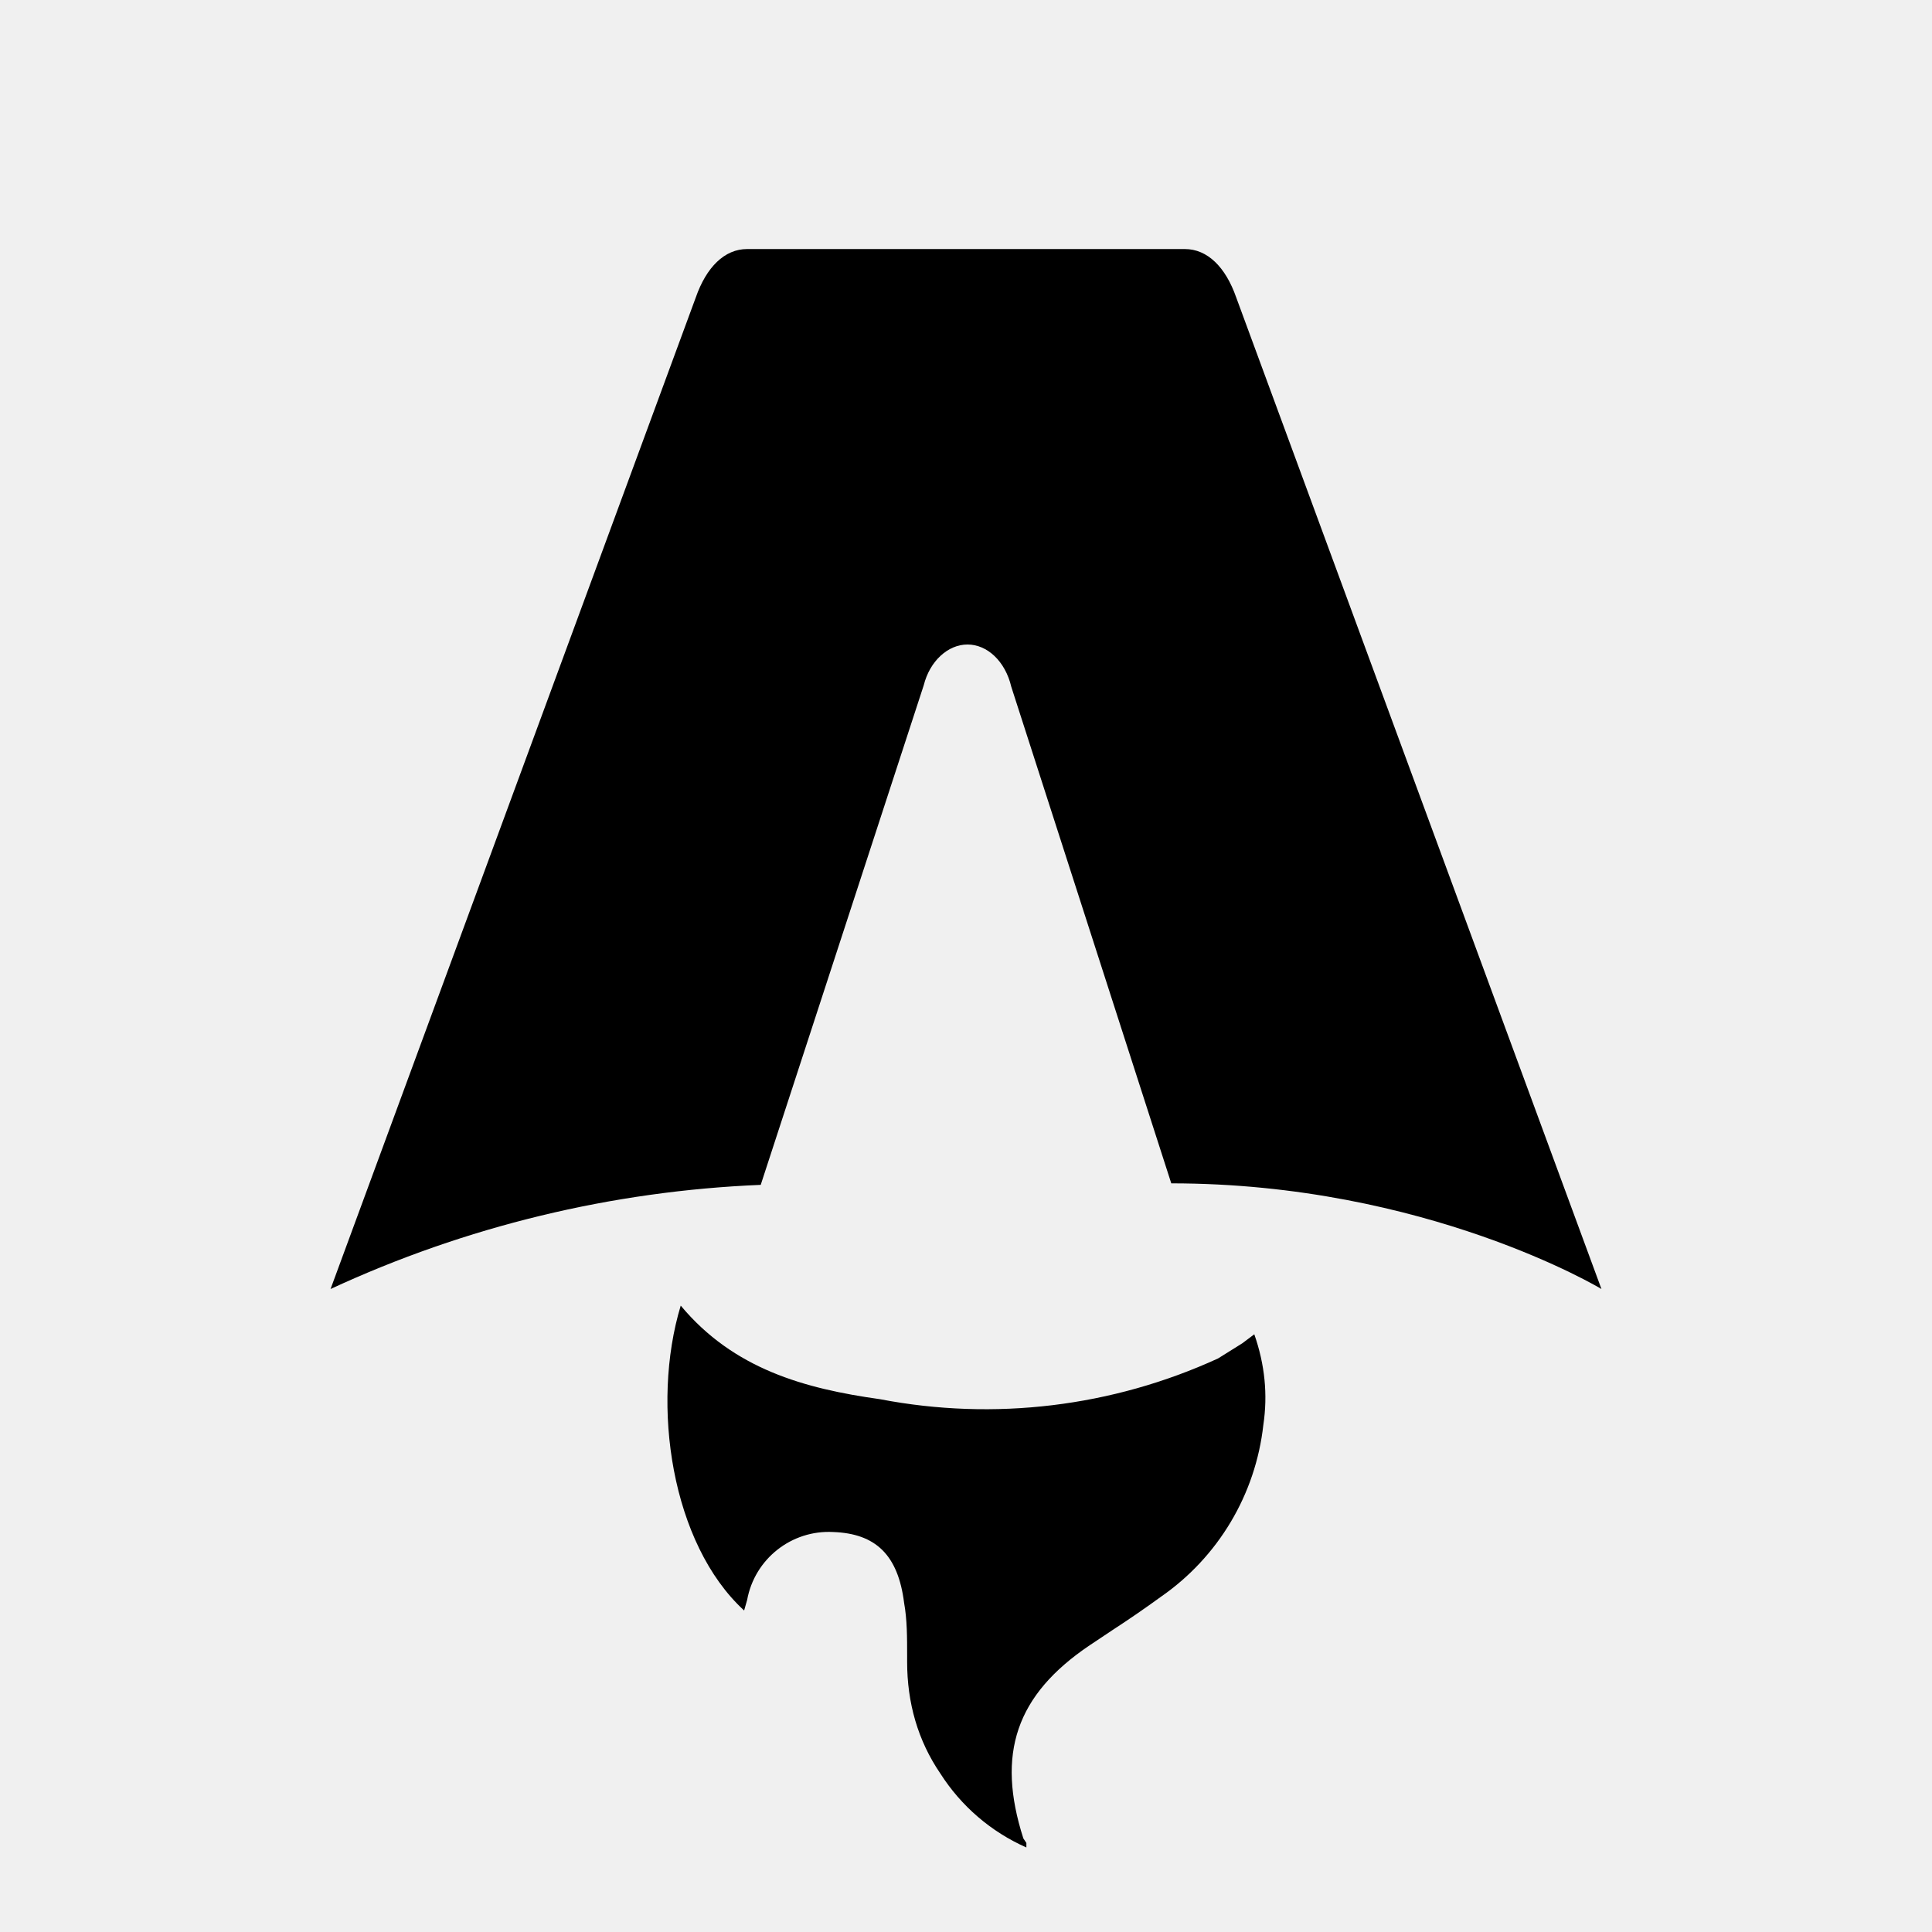
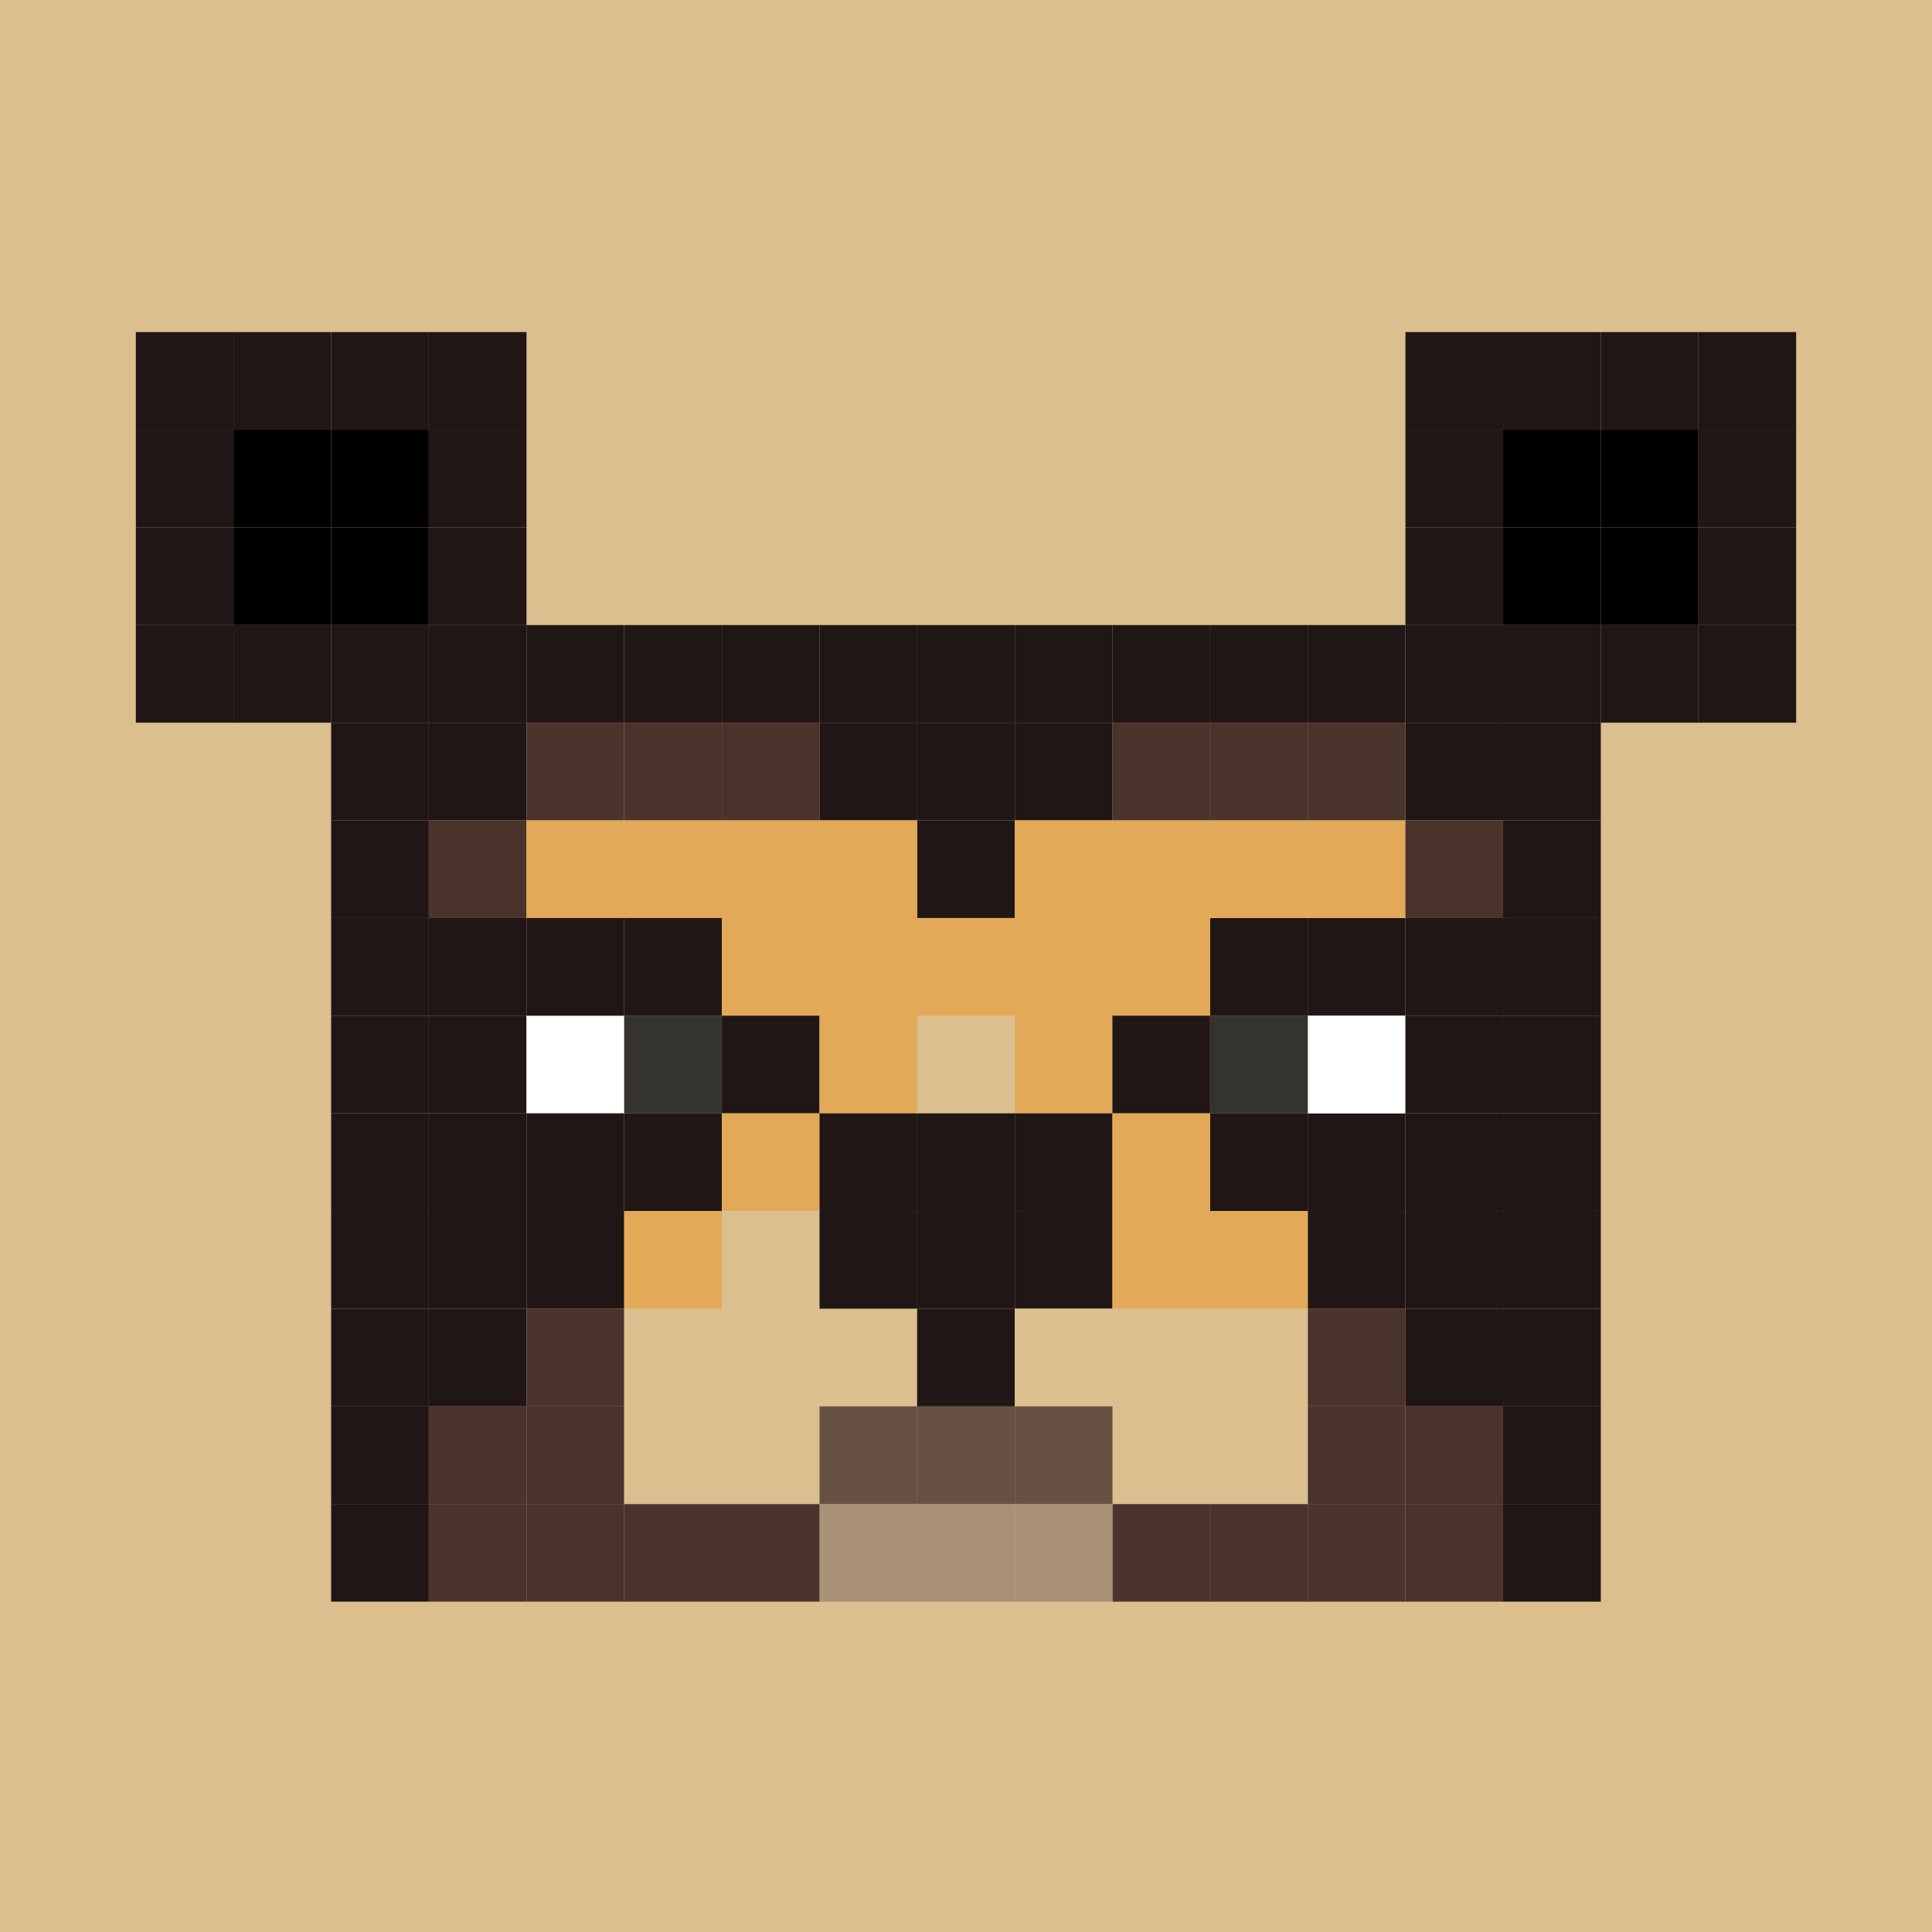
- <svg xmlns="http://www.w3.org/2000/svg" fill="none" viewBox="0 0 128 128">
-   <path d="M50.4 78.5a75.1 75.1 0 0 0-28.5 6.9l24.2-65.7c.7-2 1.9-3.2 3.4-3.2h29c1.5 0 2.7 1.2 3.4 3.2l24.2 65.7s-11.6-7-28.5-7L67 45.5c-.4-1.7-1.6-2.8-2.9-2.8-1.3 0-2.5 1.1-2.9 2.7L50.4 78.5Zm-1.1 28.2Zm-4.2-20.2c-2 6.6-.6 15.8 4.2 20.2a17.5 17.5 0 0 1 .2-.7 5.5 5.5 0 0 1 5.7-4.5c2.8.1 4.3 1.5 4.7 4.7.2 1.1.2 2.3.2 3.5v.4c0 2.7.7 5.2 2.2 7.4a13 13 0 0 0 5.7 4.9v-.3l-.2-.3c-1.8-5.6-.5-9.5 4.4-12.8l1.5-1a73 73 0 0 0 3.2-2.2 16 16 0 0 0 6.8-11.4c.3-2 .1-4-.6-6l-.8.6-1.6 1a37 37 0 0 1-22.4 2.7c-5-.7-9.7-2-13.2-6.2Z" />
-   <style>
-         path { fill: #000; }
-         @media (prefers-color-scheme: dark) {
-             path { fill: #FFF; }
-         }
-     </style>
+ <svg xmlns="http://www.w3.org/2000/svg" width="128" height="128" viewBox="0 0 128 128" fill="none">
+   <rect width="128" height="128" fill="#DBBF8E" />
+   <path d="M106.057 28.47H112.527V34.941H106.057V28.47Z" fill="black" />
+   <path d="M106.057 34.941H112.527V41.411H106.057V34.941Z" fill="black" />
+   <path d="M99.586 34.941L106.057 34.941V41.411H99.586V34.941Z" fill="black" />
+   <path d="M99.586 28.47H106.057V34.941L99.586 34.941V28.47Z" fill="black" />
+   <path d="M112.53 22H119V28.47H112.53V22Z" fill="#201616" />
+   <path d="M112.53 28.47H119V34.941H112.53V28.47Z" fill="#201616" />
+   <path d="M112.53 34.941H119V41.411H112.53V34.941Z" fill="#201616" />
+   <path d="M112.53 41.411H119V47.881H112.53V41.411Z" fill="#201616" />
+   <path d="M106.057 41.411H112.527V47.881H106.057V41.411Z" fill="#201616" />
+   <path d="M106.057 22H112.527V28.47H106.057V22Z" fill="#201616" />
+   <path d="M99.586 41.411H106.057V47.881H99.586V41.411Z" fill="#201616" />
+   <path d="M21.939 34.941H28.41V41.411H21.939V34.941Z" fill="black" />
+   <path d="M28.41 22H34.881V28.47H28.41V22Z" fill="#201616" />
+   <path d="M28.41 28.47H34.881V34.941L28.41 34.941L28.41 28.47Z" fill="#201616" />
+   <path d="M28.41 34.941L34.881 34.941V41.411H28.41V34.941Z" fill="#201616" />
+   <path d="M99.586 22H106.057V28.47H99.586V22Z" fill="#201616" />
+   <path d="M93.114 22H99.584V28.47H93.114V22Z" fill="#201616" />
+   <path d="M93.114 28.47H99.584V34.941H93.114V28.47Z" fill="#201616" />
+   <path d="M93.114 34.941H99.584V41.411H93.114V34.941Z" fill="#201616" />
+   <path d="M21.939 28.47L28.41 28.47L28.41 34.941H21.939V28.47Z" fill="black" />
+   <path d="M21.939 22H28.41V28.47L21.939 28.47V22Z" fill="#201616" />
+   <path d="M86.641 99.644H93.111V106.114H86.641V99.644Z" fill="#4A332A" />
+   <path d="M86.641 86.703H93.111V93.174H86.641V86.703Z" fill="#4A332A" />
+   <path d="M86.641 60.822H93.111V67.292H86.641V60.822Z" fill="#201616" />
+   <path d="M93.114 41.411H99.584V47.881H93.114V41.411Z" fill="#201616" />
+   <path d="M15.467 22H21.937V28.47H15.467V22Z" fill="#201616" />
+   <path d="M9 22H15.47V28.47H9V22Z" fill="#201616" />
+   <path d="M15.467 28.47H21.937V34.941H15.467V28.47Z" fill="black" />
+   <path d="M15.467 34.941H21.937V41.411H15.467V34.941Z" fill="black" />
+   <path d="M9 28.47H15.47V34.941H9V28.47Z" fill="#201616" />
+   <path d="M9 34.941H15.47V41.411H9V34.941Z" fill="#201616" />
+   <path d="M9 41.411H15.47V47.881H9V41.411Z" fill="#201616" />
+   <path d="M15.467 41.411H21.937V47.881H15.467V41.411Z" fill="#201616" />
+   <path d="M21.939 41.411H28.41L28.41 47.881H21.939V41.411Z" fill="#201616" />
+   <path d="M28.41 41.411H34.881V47.881H28.41L28.41 41.411Z" fill="#201616" />
+   <path d="M34.883 41.411H41.353V47.881H34.883V41.411Z" fill="#201616" />
+   <path d="M41.356 41.411H47.826V47.881H41.356V41.411Z" fill="#201616" />
+   <path d="M47.826 41.411H54.295V47.881H47.826V41.411Z" fill="#201616" />
+   <path d="M54.297 41.411H60.767V47.881H54.297V41.411Z" fill="#201616" />
+   <path d="M60.762 41.411H67.232V47.881H60.762V41.411Z" fill="#201616" />
+   <path d="M67.235 41.411H73.705V47.881H67.235V41.411Z" fill="#201616" />
+   <path d="M73.701 41.411H80.172V47.881H73.701V41.411Z" fill="#201616" />
+   <path d="M80.174 41.411H86.644V47.881H80.174V41.411Z" fill="#201616" />
+   <path d="M86.641 41.411H93.111V47.881H86.641V41.411Z" fill="#201616" />
+   <path d="M86.641 73.763H93.111V80.233H86.641V73.763Z" fill="#201616" />
+   <path d="M21.939 47.881H28.41V54.352H21.939V47.881Z" fill="#201616" />
+   <path d="M28.41 47.881H34.881V54.352H28.41V47.881Z" fill="#201616" />
+   <path d="M99.586 47.881H106.057L106.057 54.352H99.586V47.881Z" fill="#201616" />
+   <path d="M93.114 47.881H99.584V54.352H93.114V47.881Z" fill="#201616" />
+   <path d="M34.883 47.881H41.353V54.352H34.883V47.881Z" fill="#4A332A" />
+   <path d="M41.356 47.881H47.826V54.352H41.356V47.881Z" fill="#4A332A" />
+   <path d="M47.826 47.881H54.295V54.352H47.826V47.881Z" fill="#4A332A" />
+   <path d="M54.297 47.881H60.767V54.352H54.297V47.881Z" fill="#201616" />
+   <path d="M60.762 47.881H67.232V54.352H60.762V47.881Z" fill="#201616" />
+   <path d="M67.235 47.881H73.705V54.352H67.235V47.881Z" fill="#201616" />
+   <path d="M86.641 47.881H93.111V54.352H86.641V47.881Z" fill="#4A332A" />
+   <path d="M80.174 47.881H86.644V54.352H80.174V47.881Z" fill="#4A332A" />
+   <path d="M73.701 47.881H80.172V54.352H73.701V47.881Z" fill="#4A332A" />
+   <path d="M86.641 93.174H93.111V99.644H86.641V93.174Z" fill="#4A332A" />
+   <path d="M86.641 80.233H93.111V86.703H86.641V80.233Z" fill="#201616" />
+   <path d="M86.641 67.292H93.111V73.763H86.641V67.292Z" fill="white" />
+   <path d="M86.641 54.352H93.111V60.822H86.641V54.352Z" fill="#E2A958" />
+   <path d="M21.939 54.352H28.41V60.822H21.939V54.352Z" fill="#201616" />
+   <path d="M21.939 60.822H28.41V67.292H21.939V60.822Z" fill="#201616" />
+   <path d="M21.939 67.292H28.41V73.763H21.939V67.292Z" fill="#201616" />
+   <path d="M21.939 73.763H28.41V80.233H21.939V73.763Z" fill="#201616" />
+   <path d="M21.939 80.233H28.41V86.703H21.939V80.233Z" fill="#201616" />
+   <path d="M21.939 86.703H28.41V93.174H21.939V86.703Z" fill="#201616" />
+   <path d="M21.939 93.174H28.41V99.644H21.939V93.174Z" fill="#201616" />
+   <path d="M21.939 99.644H28.41V106.114H21.939V99.644Z" fill="#201616" />
+   <path d="M28.41 54.352H34.881V60.822H28.41V54.352Z" fill="#4A332A" />
+   <path d="M28.41 60.822H34.881V67.292H28.41V60.822Z" fill="#201616" />
+   <path d="M28.41 67.292H34.881V73.763H28.41V67.292Z" fill="#201616" />
+   <path d="M34.883 67.292H41.353V73.763H34.883V67.292Z" fill="white" />
+   <path d="M41.356 67.292H47.826V73.763H41.356V67.292Z" fill="#343330" />
+   <path d="M80.174 67.292H86.644V73.763H80.174V67.292Z" fill="#343330" />
+   <path d="M80.174 99.644H86.644V106.114H80.174V99.644Z" fill="#4A332A" />
+   <path d="M73.701 99.644H80.172V106.114H73.701V99.644Z" fill="#4A332A" />
+   <path d="M93.114 99.644H99.584V106.114H93.114V99.644Z" fill="#4A332A" />
+   <path d="M99.586 99.644H106.057V106.114H99.586V99.644Z" fill="#201616" />
+   <path d="M67.235 99.644H73.705V106.114H67.235V99.644Z" fill="#A99275" />
+   <path d="M60.762 99.644H67.232V106.114H60.762V99.644Z" fill="#A99275" />
+   <path d="M54.297 99.644H60.767V106.114H54.297V99.644Z" fill="#A99275" />
+   <path d="M47.824 99.644H54.295V106.114H47.824V99.644Z" fill="#4A332A" />
+   <path d="M41.356 99.644H47.824V106.114H41.356V99.644Z" fill="#4A332A" />
+   <path d="M34.883 99.644H41.353V106.114H34.883V99.644Z" fill="#4A332A" />
+   <path d="M28.41 99.644L34.881 99.644V106.114H28.41V99.644Z" fill="#4A332A" />
+   <path d="M99.586 54.352H106.057V60.822H99.586V54.352Z" fill="#201616" />
+   <path d="M99.586 60.822H106.057V67.292H99.586V60.822Z" fill="#201616" />
+   <path d="M99.586 67.292H106.057V73.763H99.586V67.292Z" fill="#201616" />
+   <path d="M99.586 73.763H106.057V80.233H99.586V73.763Z" fill="#201616" />
+   <path d="M99.586 80.233H106.057V86.703H99.586V80.233Z" fill="#201616" />
+   <path d="M99.586 86.703H106.057V93.174H99.586V86.703Z" fill="#201616" />
+   <path d="M99.586 93.174H106.057V99.644H99.586V93.174Z" fill="#201616" />
+   <path d="M93.114 54.352H99.584V60.822H93.114V54.352Z" fill="#4A332A" />
+   <path d="M93.114 60.822H99.584V67.292H93.114V60.822Z" fill="#201616" />
+   <path d="M93.114 67.292H99.584V73.763H93.114V67.292Z" fill="#201616" />
+   <path d="M93.114 73.763H99.584V80.233H93.114V73.763Z" fill="#201616" />
+   <path d="M80.174 86.703H86.644V93.174H80.174V86.703Z" fill="#DBBF8E" />
+   <path d="M80.174 60.822H86.644V67.292H80.174V60.822Z" fill="#201616" />
+   <path d="M80.174 73.763H86.644V80.233H80.174V73.763Z" fill="#201616" />
+   <path d="M93.114 80.233H99.584V86.703H93.114V80.233Z" fill="#201616" />
+   <path d="M93.114 86.703H99.584V93.174H93.114V86.703Z" fill="#201616" />
+   <path d="M93.114 93.174H99.584V99.644H93.114V93.174Z" fill="#4A332A" />
+   <path d="M28.41 73.763H34.881V80.233H28.41V73.763Z" fill="#201616" />
+   <path d="M28.41 80.233H34.881V86.703H28.41V80.233Z" fill="#201616" />
+   <path d="M28.41 86.703H34.881V93.174H28.41V86.703Z" fill="#201616" />
+   <path d="M28.41 93.174H34.881V99.644L28.41 99.644V93.174Z" fill="#4A332A" />
+   <path d="M80.174 93.174H86.644V99.644H80.174V93.174Z" fill="#DBBF8E" />
+   <path d="M80.174 80.233H86.644V86.703H80.174V80.233Z" fill="#E2A958" />
+   <path d="M80.174 54.352H86.644V60.822H80.174V54.352Z" fill="#E2A958" />
+   <path d="M34.883 54.352H41.353V60.822H34.883V54.352Z" fill="#E2A958" />
+   <path d="M34.883 60.822H41.353V67.292H34.883V60.822Z" fill="#201616" />
+   <path d="M41.356 54.352H47.826V60.822H41.356V54.352Z" fill="#E2A958" />
+   <path d="M41.356 60.822H47.826V67.292H41.356V60.822Z" fill="#201616" />
+   <path d="M34.883 73.763H41.353V80.233H34.883V73.763Z" fill="#201616" />
+   <path d="M41.356 73.763H47.826V80.233H41.356V73.763Z" fill="#201616" />
+   <path d="M34.883 80.233H41.353V86.703H34.883V80.233Z" fill="#201616" />
+   <path d="M41.356 80.233H47.826V86.703H41.356V80.233Z" fill="#E2A958" />
+   <path d="M34.883 86.703H41.353V93.174H34.883V86.703Z" fill="#4A332A" />
+   <path d="M41.356 86.703H47.826V93.174H41.356V86.703Z" fill="#DBBF8E" />
+   <path d="M34.883 93.174H41.353V99.644H34.883V93.174Z" fill="#4A332A" />
+   <path d="M41.356 93.174H47.826L47.824 99.644H41.356V93.174Z" fill="#DBBF8E" />
+   <path d="M47.826 54.352H54.295V60.822H47.826V54.352Z" fill="#E2A958" />
+   <path d="M60.762 54.352H67.232V60.822H60.762V54.352Z" fill="#201616" />
+   <path d="M54.297 54.352H60.767V60.822H54.297V54.352Z" fill="#E2A958" />
+   <path d="M67.235 54.352H73.705V60.822H67.235V54.352Z" fill="#E2A958" />
+   <path d="M73.701 54.352H80.172V60.822H73.701V54.352Z" fill="#E2A958" />
+   <path d="M47.826 93.174L54.295 93.174V99.644H47.824L47.826 93.174Z" fill="#DBBF8E" />
+   <path d="M47.826 86.703L54.295 86.703V93.174L47.826 93.174V86.703Z" fill="#DBBF8E" />
+   <path d="M54.297 86.703H60.767V93.174H54.297V86.703Z" fill="#DBBF8E" />
+   <path d="M47.826 60.822H54.295V67.292L47.826 67.292V60.822Z" fill="#E2A958" />
+   <path d="M54.297 60.822H60.767V67.292H54.297V60.822Z" fill="#E2A958" />
+   <path d="M60.762 60.822H67.232V67.292H60.762V60.822Z" fill="#E2A958" />
+   <path d="M67.235 60.822H73.705V67.292H67.235V60.822Z" fill="#E2A958" />
+   <path d="M73.701 60.822H80.172V67.292H73.701V60.822Z" fill="#E2A958" />
+   <path d="M47.826 67.292L54.295 67.292V73.763H47.826V67.292Z" fill="#201616" />
+   <path d="M54.297 67.292H60.767V73.763H54.297V67.292Z" fill="#E2A958" />
+   <path d="M60.762 67.292H67.232V73.763H60.762V67.292Z" fill="#DBBF8E" />
+   <path d="M67.235 67.292H73.705V73.763H67.235V67.292Z" fill="#E2A958" />
+   <path d="M47.826 73.763H54.295V80.233H47.826V73.763Z" fill="#E2A958" />
+   <path d="M54.297 73.763H60.767V80.233H54.297V73.763Z" fill="#201616" />
+   <path d="M60.762 73.763H67.232V80.233H60.762V73.763Z" fill="#201616" />
+   <path d="M47.826 80.233H54.295V86.703L47.826 86.703V80.233Z" fill="#DBBF8E" />
+   <path d="M67.235 73.763H73.705V80.233H67.235V73.763Z" fill="#201616" />
+   <path d="M73.701 67.292H80.172V73.763H73.701V67.292Z" fill="#201616" />
+   <path d="M54.297 80.233H60.767V86.703H54.297V80.233Z" fill="#201616" />
+   <path d="M54.297 93.174H60.767V99.644H54.297V93.174Z" fill="#675144" />
+   <path d="M73.701 73.763H80.172V80.233H73.701V73.763Z" fill="#E2A958" />
+   <path d="M60.762 80.233H67.232V86.703H60.762V80.233Z" fill="#201616" />
+   <path d="M67.235 80.233H73.705V86.703H67.235V80.233Z" fill="#201616" />
+   <path d="M73.701 80.233H80.172V86.703H73.701V80.233Z" fill="#E2A958" />
+   <path d="M60.762 93.174H67.232V99.644H60.762V93.174Z" fill="#675144" />
+   <path d="M60.762 86.703H67.232V93.174H60.762V86.703Z" fill="#201616" />
+   <path d="M67.235 86.703H73.705V93.174H67.235V86.703Z" fill="#DBBF8E" />
+   <path d="M73.701 86.703H80.172V93.174H73.701V86.703Z" fill="#DBBF8E" />
+   <path d="M73.701 93.174H80.172V99.644H73.701V93.174Z" fill="#DBBF8E" />
+   <path d="M67.235 93.174H73.705V99.644H67.235V93.174Z" fill="#675144" />
</svg>
